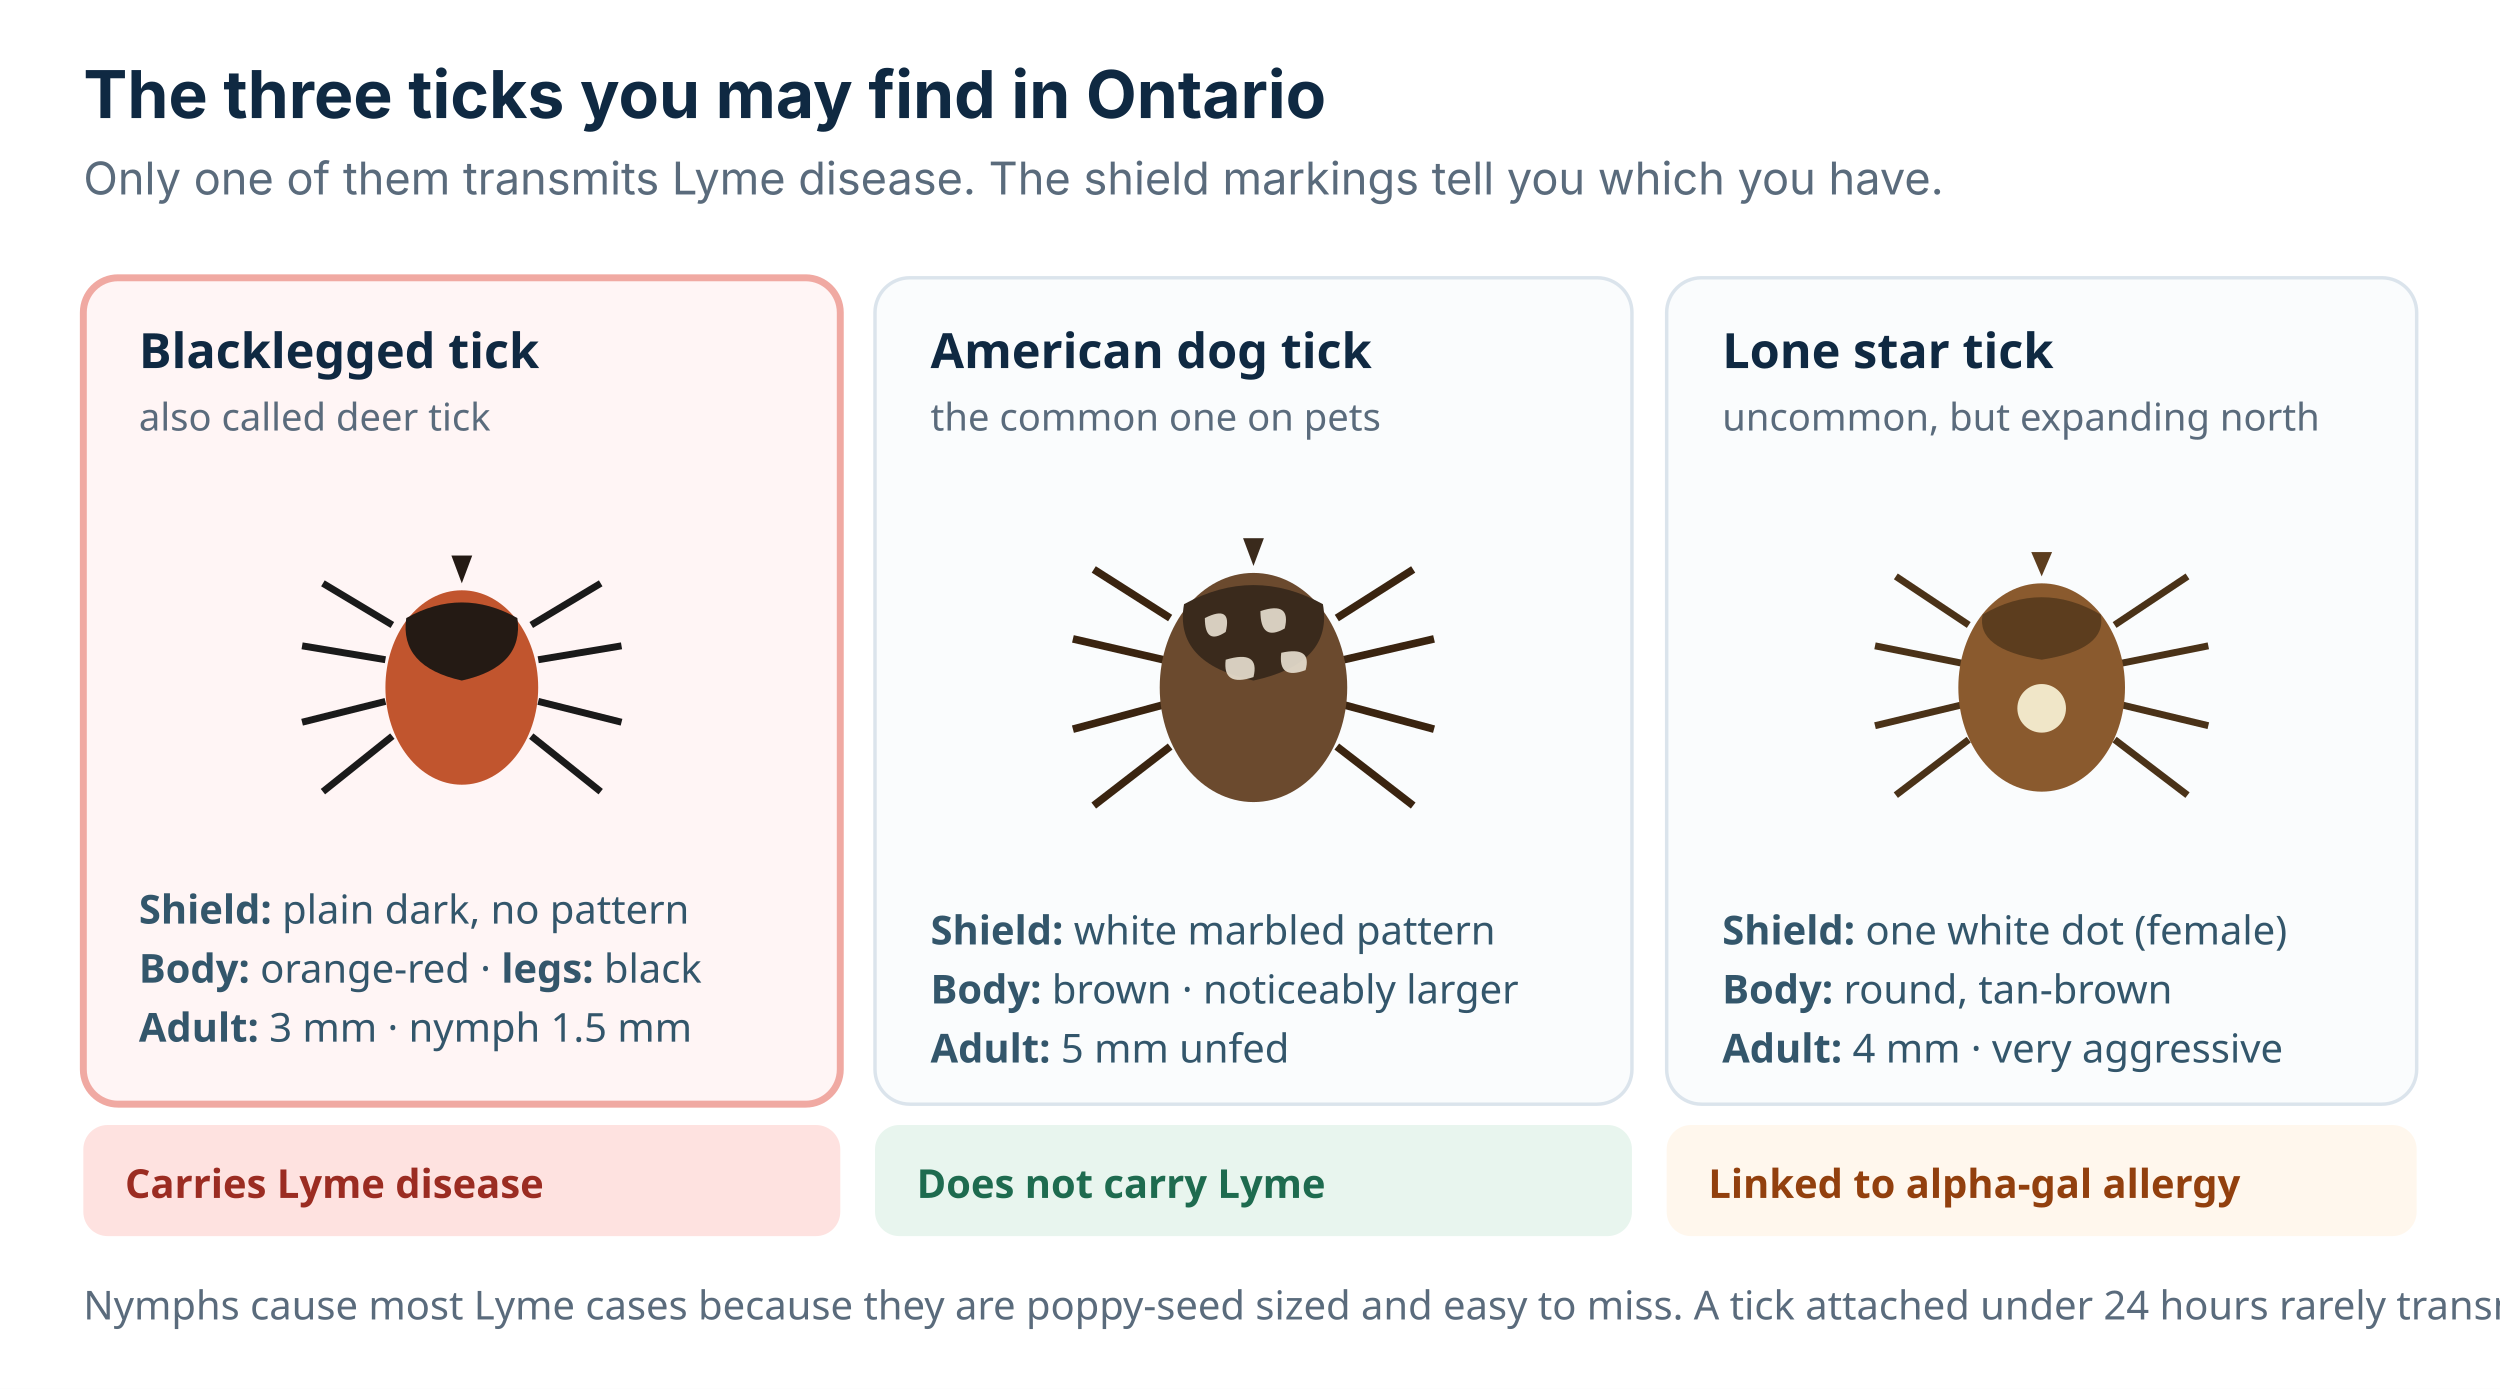
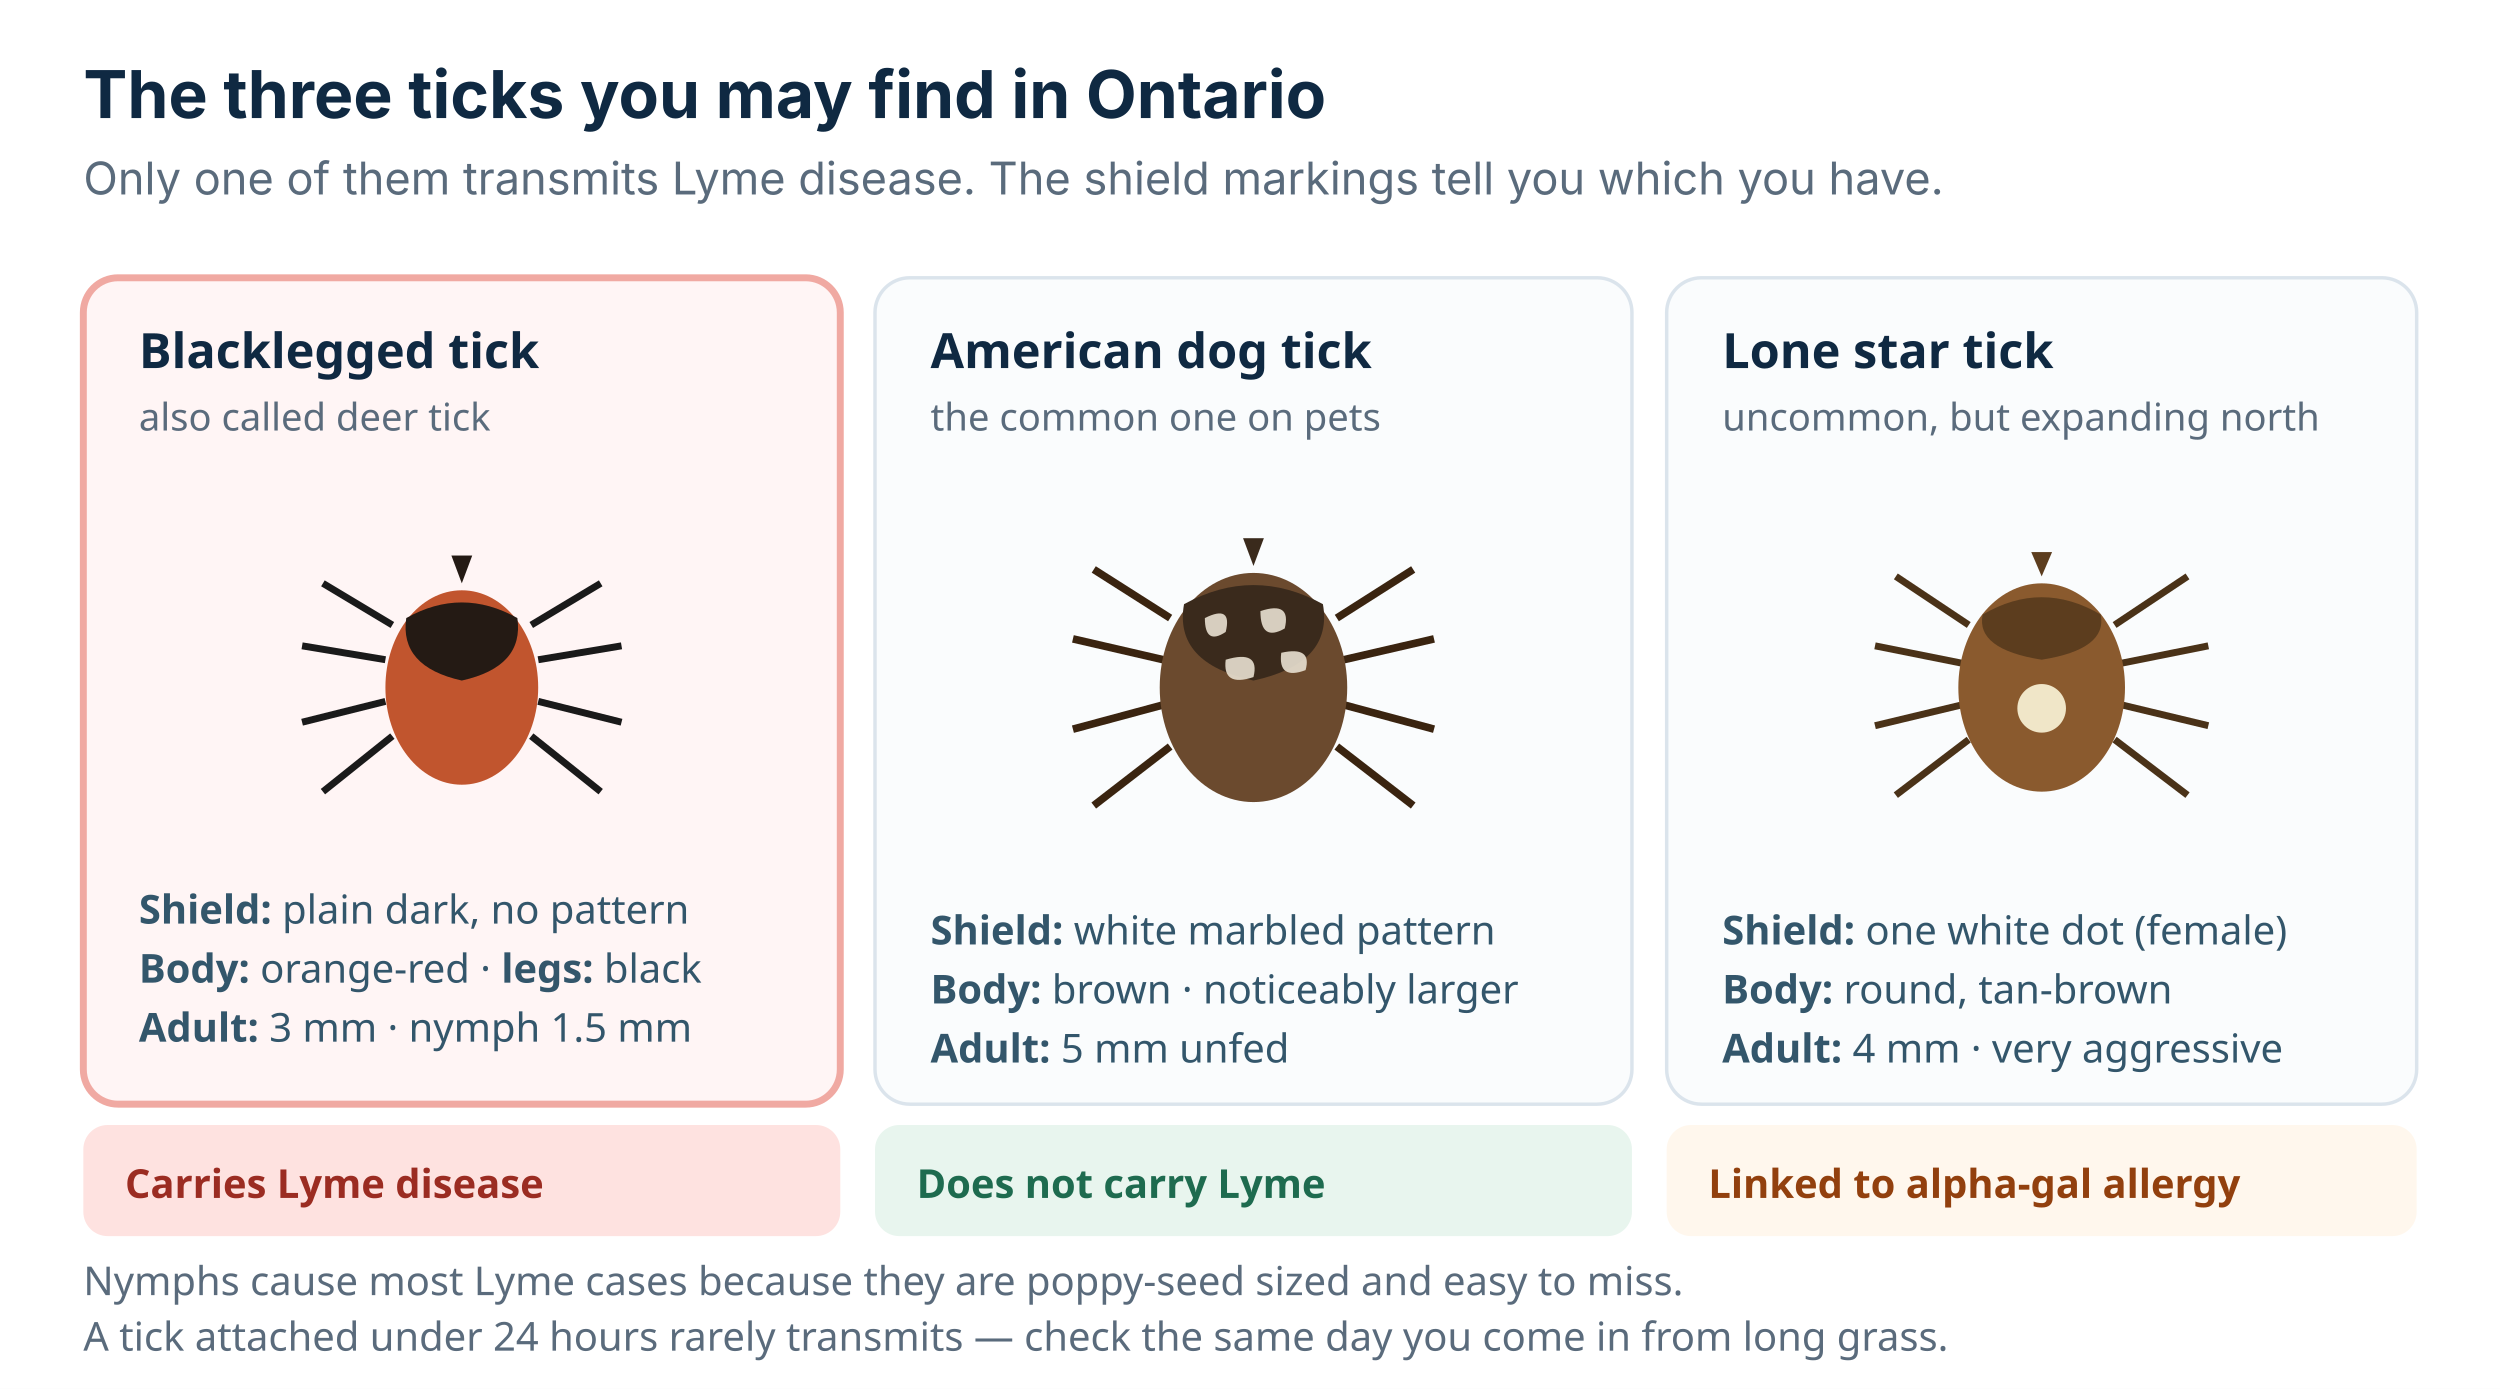
<svg xmlns="http://www.w3.org/2000/svg" viewBox="0 0 720 400" width="720" height="400" role="img" aria-label="Identification chart of the three ticks found in Ontario: blacklegged tick, American dog tick and lone star tick, with markings, size and disease risk">
  <rect width="720" height="400" fill="#ffffff" />
  <text x="24" y="34" font-family="system-ui,-apple-system,Segoe UI,sans-serif" font-size="19" font-weight="700" fill="#0f2942">The three ticks you may find in Ontario</text>
  <text x="24" y="56" font-family="system-ui,-apple-system,Segoe UI,sans-serif" font-size="13" fill="#5a6b7c">Only one of them transmits Lyme disease. The shield markings tell you which you have.</text>
  <g transform="translate(24,80)">
    <rect x="0" y="0" width="218" height="238" rx="10" fill="#fff5f5" stroke="#f0a9a2" stroke-width="2" />
    <text x="16" y="26" font-family="system-ui,sans-serif" font-size="14" font-weight="700" fill="#0f2942">Blacklegged tick</text>
    <text x="16" y="44" font-family="system-ui,sans-serif" font-size="11" fill="#5a6b7c">also called deer tick</text>
    <g transform="translate(109,116)">
      <g stroke="#1a1a1a" stroke-width="2" fill="none">
        <path d="M-20,-16 L-40,-28 M-22,-6 L-46,-10 M-22,6 L-46,12 M-20,16 L-40,32" />
        <path d="M20,-16 L40,-28 M22,-6 L46,-10 M22,6 L46,12 M20,16 L40,32" />
      </g>
      <ellipse cx="0" cy="2" rx="22" ry="28" fill="#c1552e" />
      <path d="M-16,-18 q16,-9 32,0 q2,14 -16,18 q-18,-4 -16,-18 z" fill="#241a14" />
      <path d="M0,-28 l-3,-8 h6 z" fill="#241a14" />
    </g>
    <text x="16" y="186" font-family="system-ui,sans-serif" font-size="11.5" fill="#33566b">
      <tspan font-weight="700">Shield:</tspan> plain dark, no pattern</text>
    <text x="16" y="203" font-family="system-ui,sans-serif" font-size="11.5" fill="#33566b">
      <tspan font-weight="700">Body:</tspan> orange-red · <tspan font-weight="700">legs:</tspan> black</text>
    <text x="16" y="220" font-family="system-ui,sans-serif" font-size="11.5" fill="#33566b">
      <tspan font-weight="700">Adult:</tspan> 3 mm · nymph 1.5 mm</text>
    <rect x="12" y="228" width="194" height="0" fill="none" />
  </g>
  <g transform="translate(24,324)">
    <rect x="0" y="0" width="218" height="32" rx="7" fill="#fee2e0" />
    <text x="12" y="21" font-family="system-ui,sans-serif" font-size="11.5" font-weight="700" fill="#9b2c22">Carries Lyme disease</text>
  </g>
  <g transform="translate(252,80)">
    <rect x="0" y="0" width="218" height="238" rx="10" fill="#fafcfd" stroke="#dbe4ec" />
    <text x="16" y="26" font-family="system-ui,sans-serif" font-size="14" font-weight="700" fill="#0f2942">American dog tick</text>
    <text x="16" y="44" font-family="system-ui,sans-serif" font-size="11" fill="#5a6b7c">the common one on pets</text>
    <g transform="translate(109,116)">
      <g stroke="#3a2410" stroke-width="2.2" fill="none">
        <path d="M-24,-18 L-46,-32 M-26,-6 L-52,-12 M-26,7 L-52,14 M-24,19 L-46,36" />
        <path d="M24,-18 L46,-32 M26,-6 L52,-12 M26,7 L52,14 M24,19 L46,36" />
      </g>
      <ellipse cx="0" cy="2" rx="27" ry="33" fill="#6b4a2e" />
      <path d="M-20,-22 q20,-11 40,0 q3,17 -20,22 q-23,-5 -20,-22 z" fill="#3a2a1c" />
      <g fill="#e8e0d0" opacity="0.9">
        <path d="M-14,-18 q8,-4 6,4 q-6,4 -6,-4 z" />
        <path d="M2,-20 q9,-3 7,5 q-7,4 -7,-5 z" />
        <path d="M-8,-6 q10,-3 8,5 q-9,3 -8,-5 z" />
        <path d="M8,-8 q9,-2 7,5 q-8,3 -7,-5 z" />
      </g>
      <path d="M0,-33 l-3,-8 h6 z" fill="#3a2a1c" />
    </g>
    <text x="16" y="192" font-family="system-ui,sans-serif" font-size="11.5" fill="#33566b">
      <tspan font-weight="700">Shield:</tspan> white marbled pattern</text>
    <text x="16" y="209" font-family="system-ui,sans-serif" font-size="11.5" fill="#33566b">
      <tspan font-weight="700">Body:</tspan> brown · noticeably larger</text>
    <text x="16" y="226" font-family="system-ui,sans-serif" font-size="11.5" fill="#33566b">
      <tspan font-weight="700">Adult:</tspan> 5 mm unfed</text>
  </g>
  <g transform="translate(252,324)">
    <rect x="0" y="0" width="218" height="32" rx="7" fill="#e8f5ee" />
    <text x="12" y="21" font-family="system-ui,sans-serif" font-size="11.5" font-weight="700" fill="#1e6b4f">Does not carry Lyme</text>
  </g>
  <g transform="translate(480,80)">
    <rect x="0" y="0" width="216" height="238" rx="10" fill="#fafcfd" stroke="#dbe4ec" />
    <text x="16" y="26" font-family="system-ui,sans-serif" font-size="14" font-weight="700" fill="#0f2942">Lone star tick</text>
    <text x="16" y="44" font-family="system-ui,sans-serif" font-size="11" fill="#5a6b7c">uncommon, but expanding north</text>
    <g transform="translate(108,116)">
      <g stroke="#4a3218" stroke-width="2" fill="none">
        <path d="M-21,-16 L-42,-30 M-23,-5 L-48,-10 M-23,7 L-48,13 M-21,17 L-42,33" />
        <path d="M21,-16 L42,-30 M23,-5 L48,-10 M23,7 L48,13 M21,17 L42,33" />
      </g>
      <ellipse cx="0" cy="2" rx="24" ry="30" fill="#8a5a2e" />
      <circle cx="0" cy="8" r="7" fill="#f0e6c8" />
      <path d="M-17,-19 q17,-10 34,0 q2,10 -17,13 q-19,-3 -17,-13 z" fill="#5c3d1e" />
      <path d="M0,-30 l-3,-7 h6 z" fill="#5c3d1e" />
    </g>
    <text x="16" y="192" font-family="system-ui,sans-serif" font-size="11.5" fill="#33566b">
      <tspan font-weight="700">Shield:</tspan> one white dot (female)</text>
    <text x="16" y="209" font-family="system-ui,sans-serif" font-size="11.5" fill="#33566b">
      <tspan font-weight="700">Body:</tspan> round, tan-brown</text>
    <text x="16" y="226" font-family="system-ui,sans-serif" font-size="11.5" fill="#33566b">
      <tspan font-weight="700">Adult:</tspan> 4 mm · very aggressive</text>
  </g>
  <g transform="translate(480,324)">
    <rect x="0" y="0" width="216" height="32" rx="7" fill="#fff7ed" />
    <text x="12" y="21" font-family="system-ui,sans-serif" font-size="11.5" font-weight="700" fill="#92400e">Linked to alpha-gal allergy</text>
  </g>
-   <text x="24" y="380" font-family="system-ui,sans-serif" font-size="11.5" fill="#5a6b7c">Nymphs cause most Lyme cases because they are poppy-seed sized and easy to miss. A tick attached under 24 hours rarely transmits — check the same day you come in from long grass.</text>
+   <text x="24" y="373" font-family="system-ui,sans-serif" font-size="11.5" fill="#5a6b7c">Nymphs cause most Lyme cases because they are poppy-seed sized and easy to miss.</text>
+   <text x="24" y="389" font-family="system-ui,sans-serif" font-size="11.5" fill="#5a6b7c">A tick attached under 24 hours rarely transmits — check the same day you come in from long grass.</text>
</svg>
